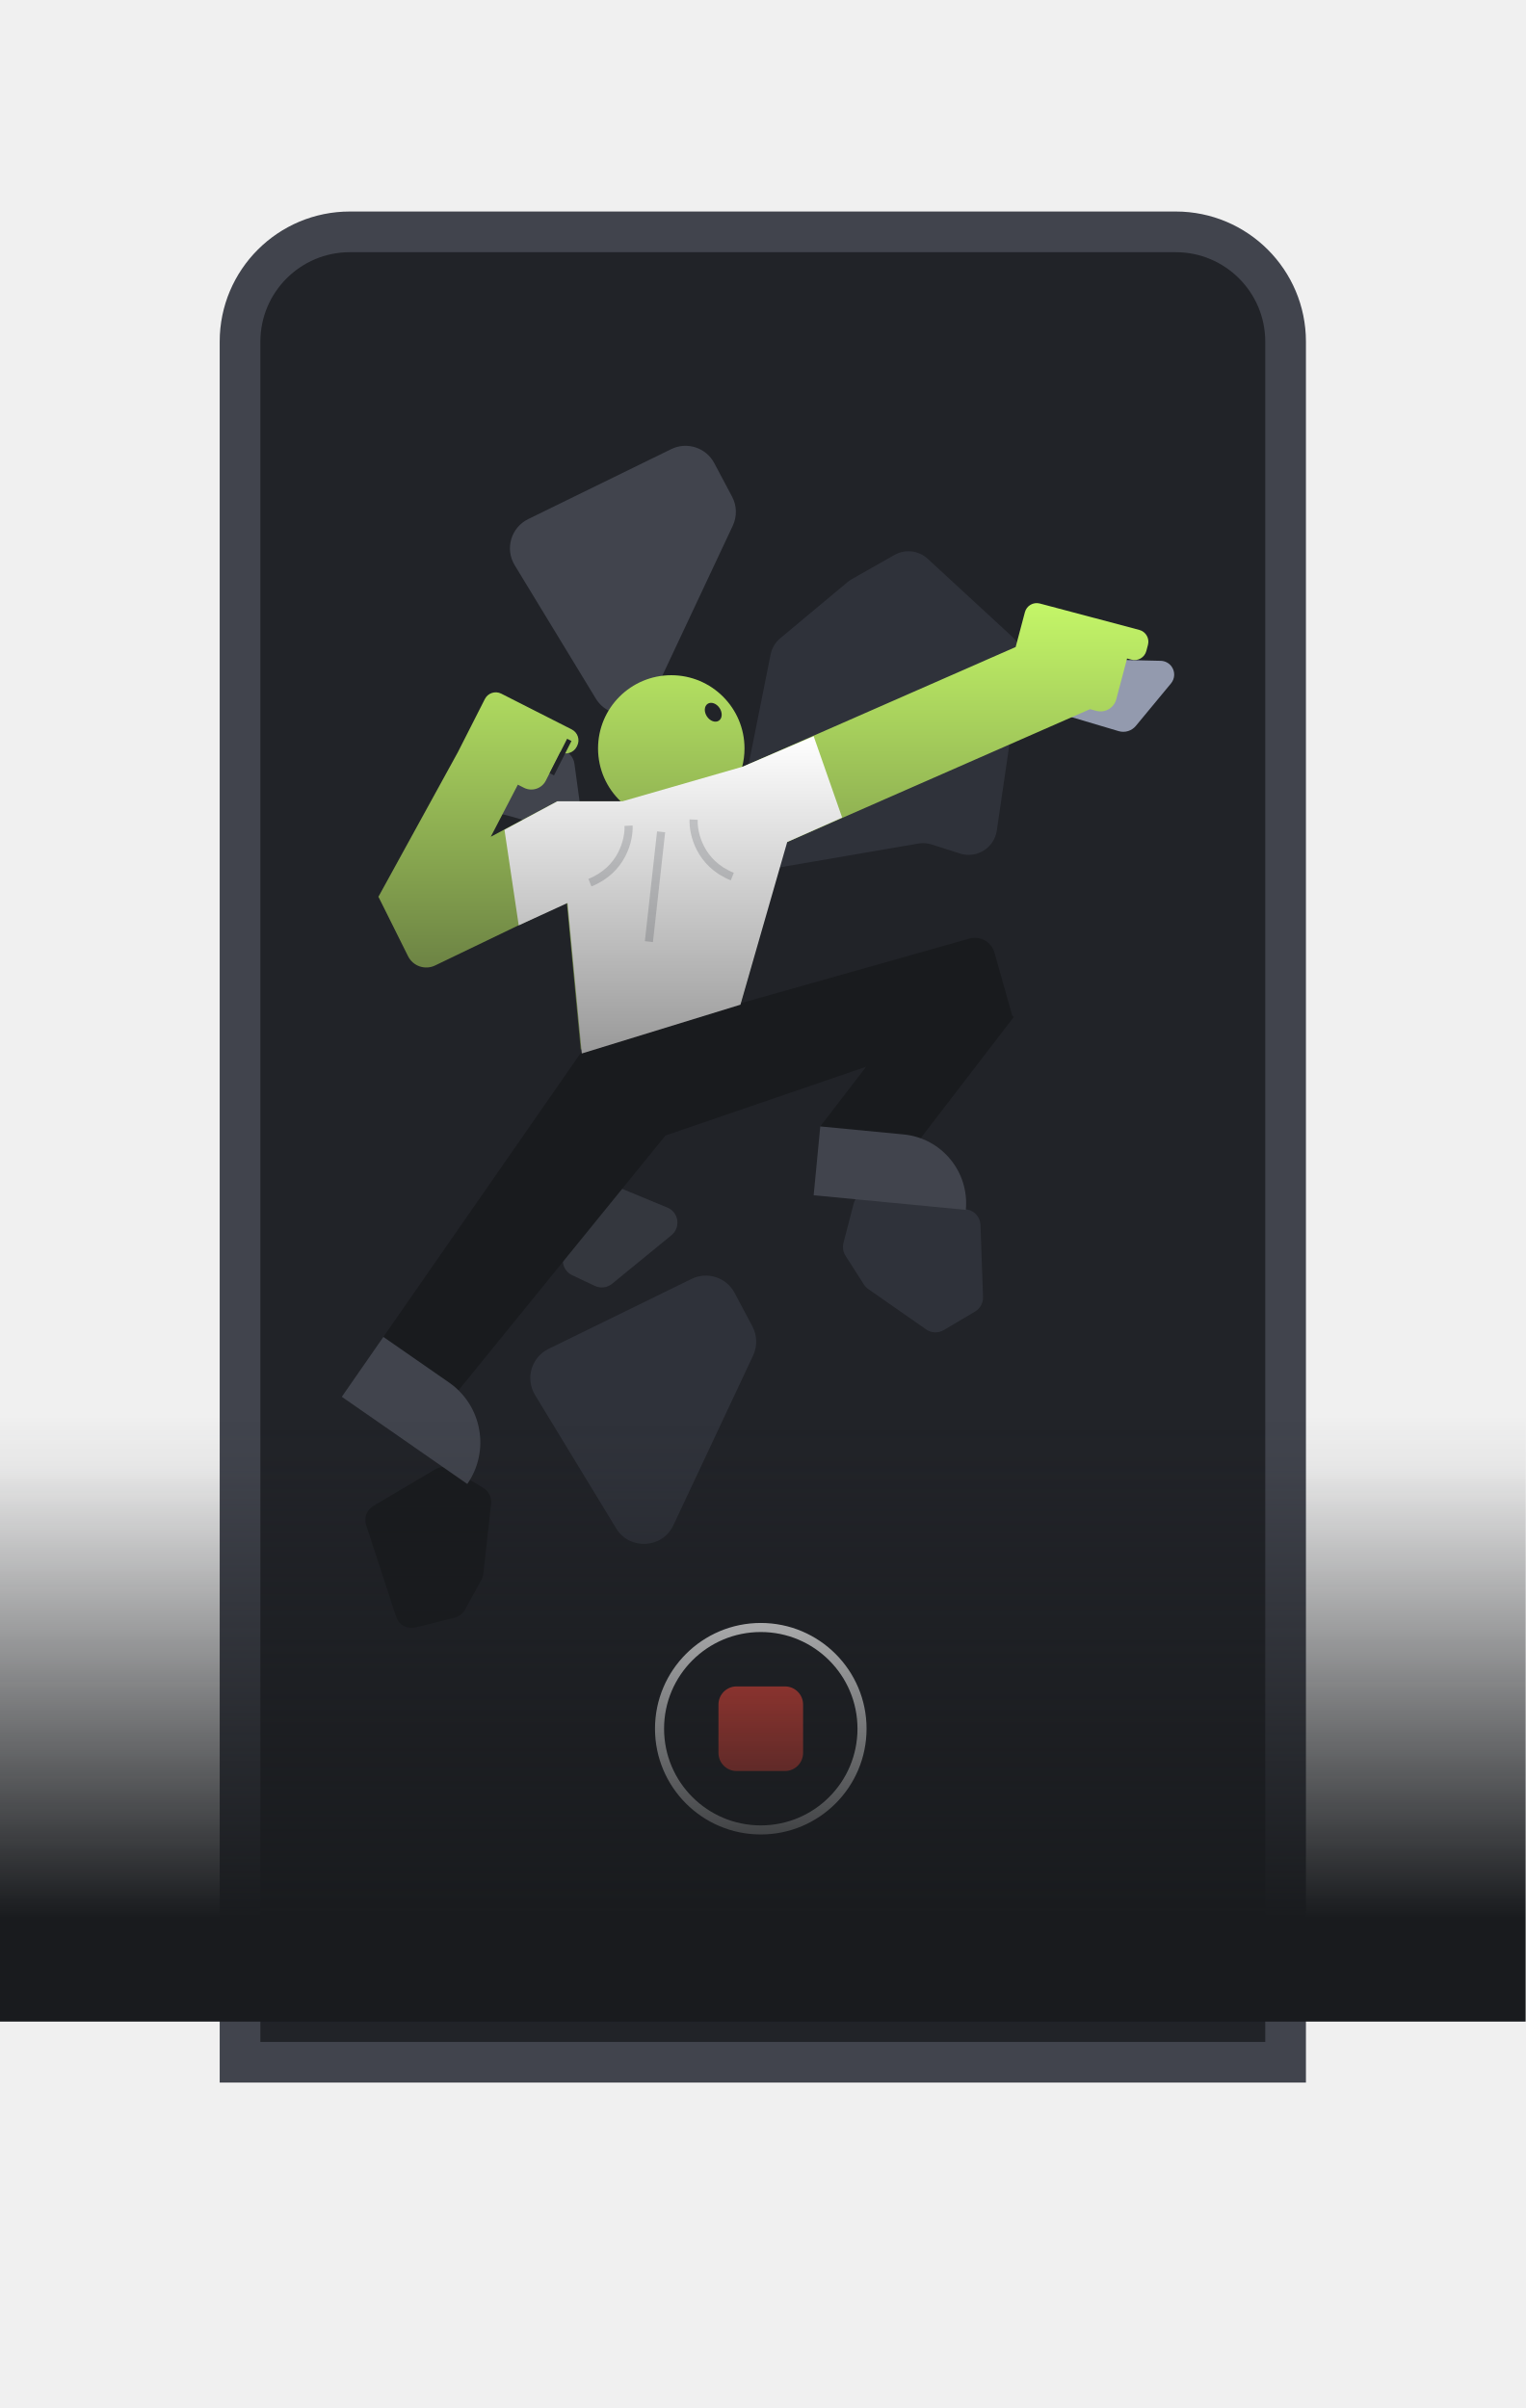
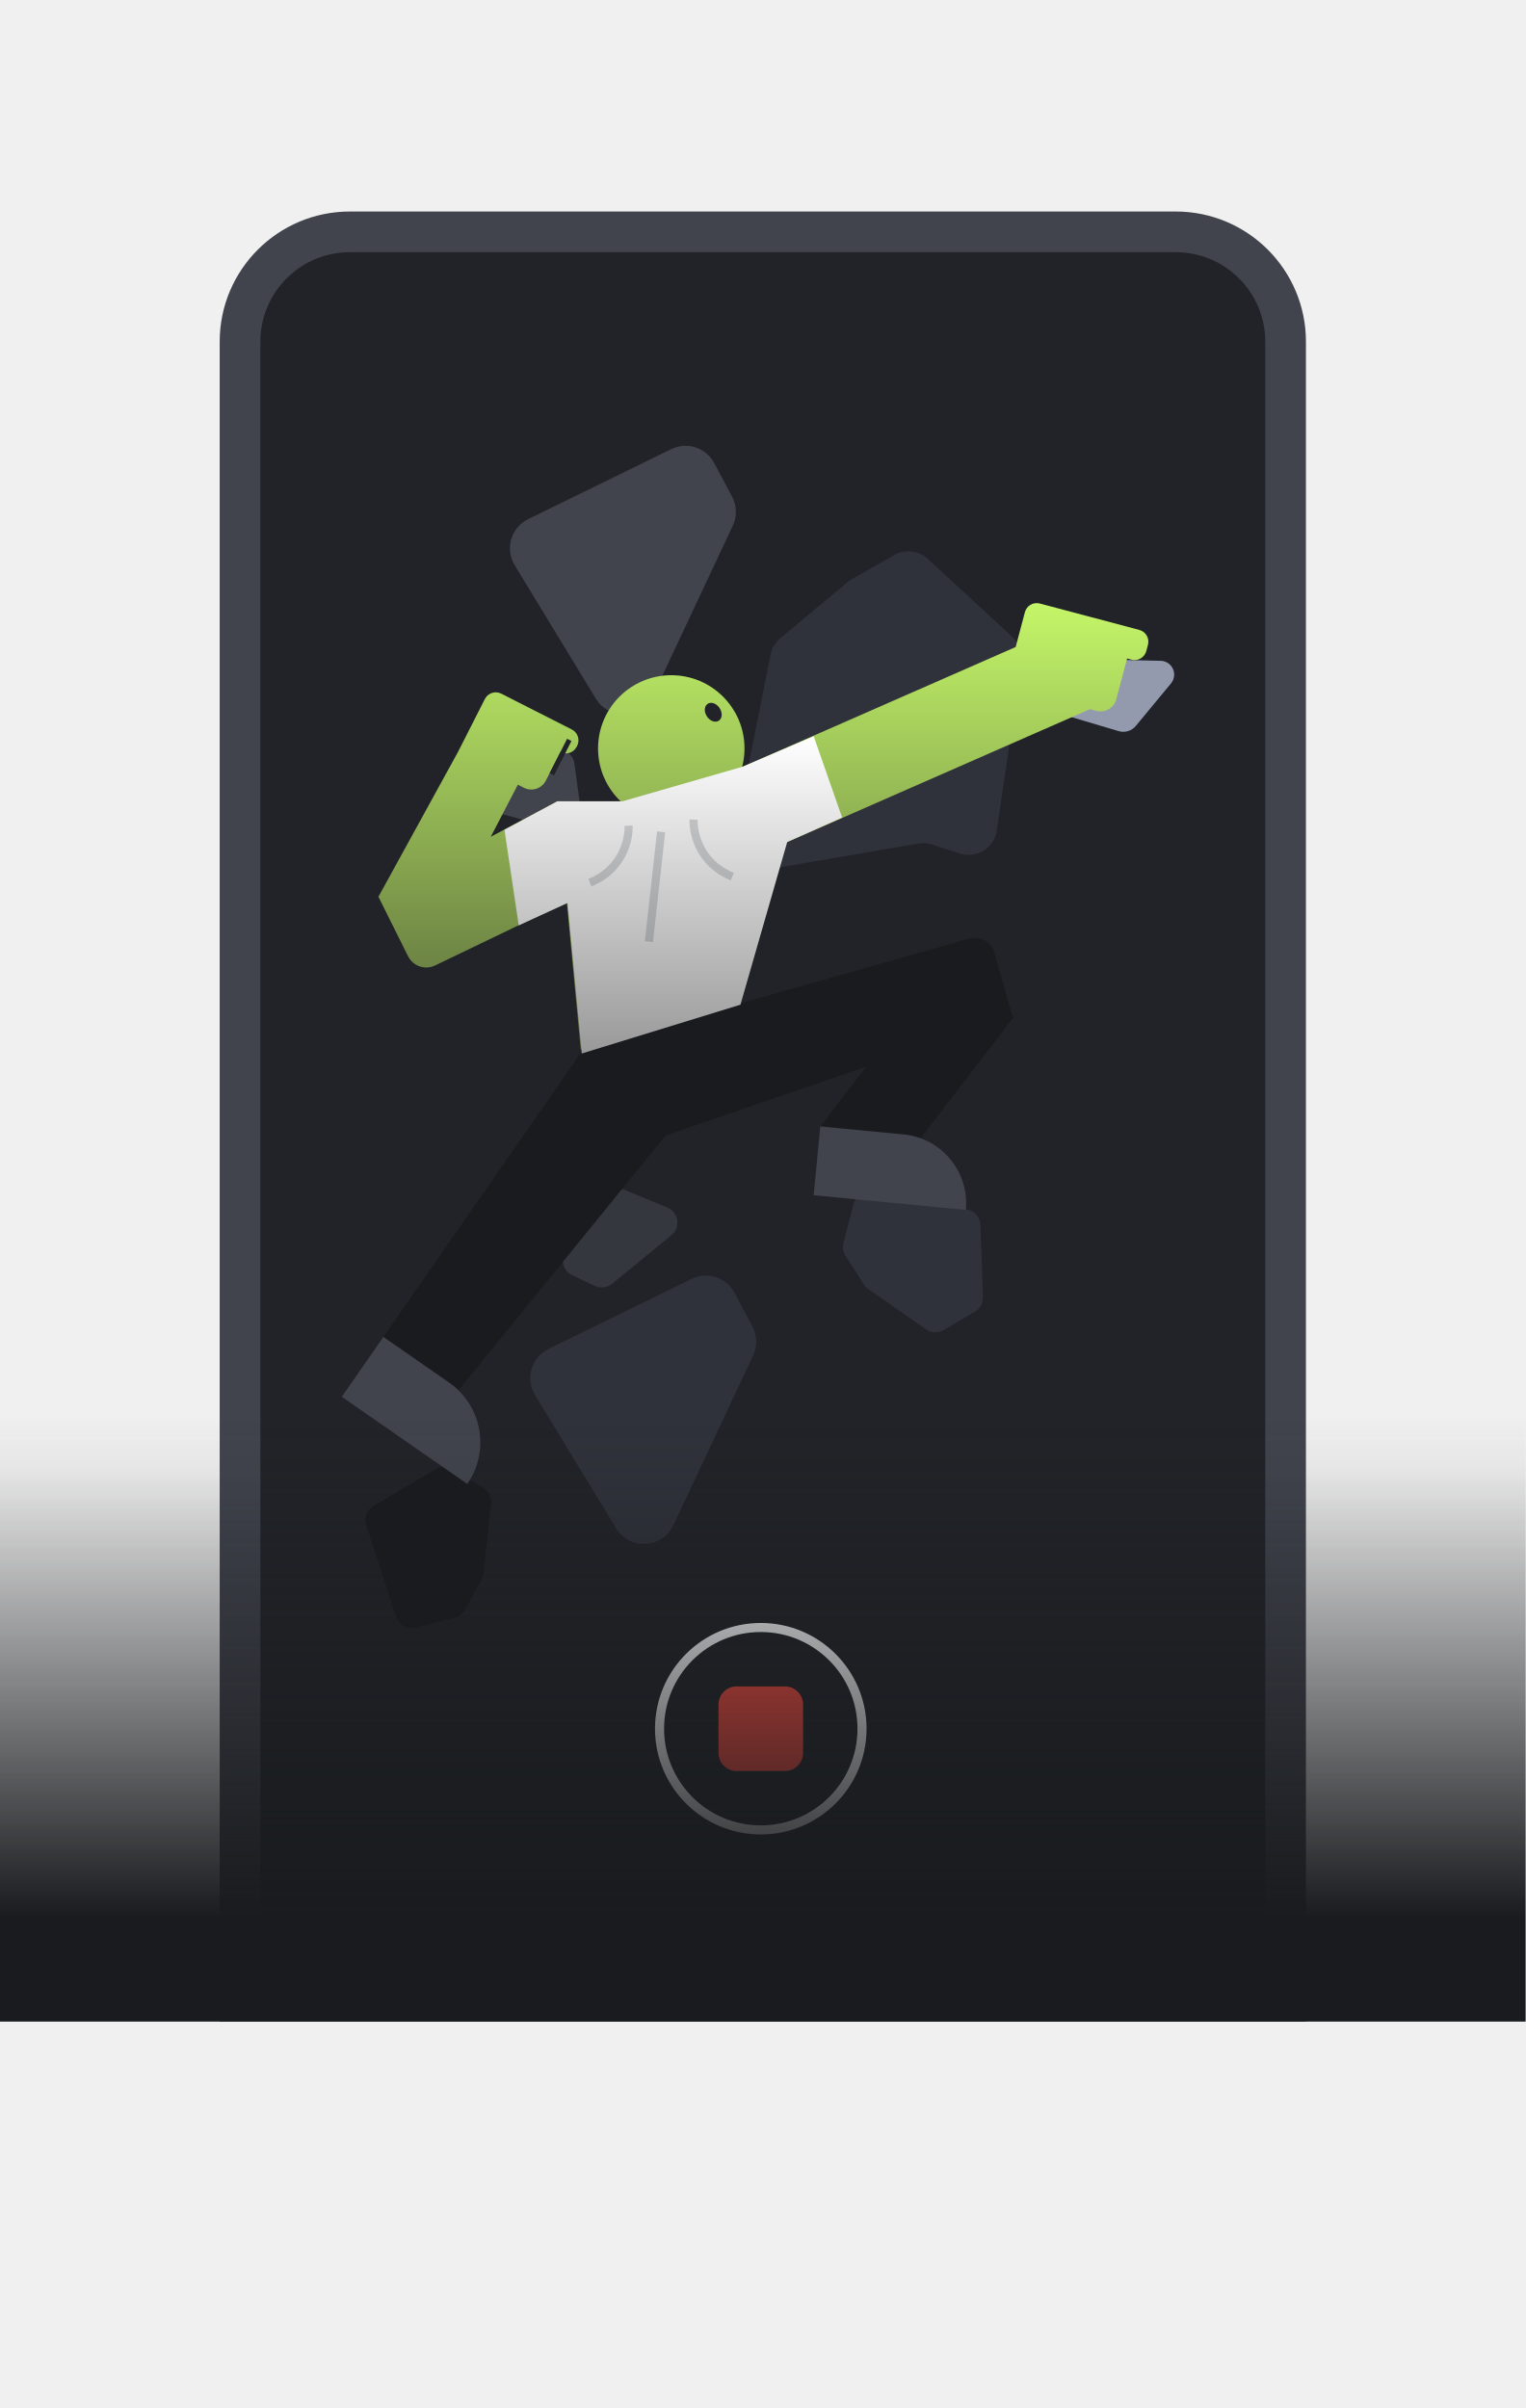
<svg xmlns="http://www.w3.org/2000/svg" width="375" height="592" viewBox="0 0 375 592" fill="none">
-   <path d="M59 84C59 69.088 71.088 57 86 57H289C303.912 57 316 69.088 316 84V507H59V84Z" fill="#212328" stroke="#41444D" stroke-width="10" />
+   <path d="M59 84C59 69.088 71.088 57 86 57H289C303.912 57 316 69.088 316 84V492H59V84Z" fill="#212328" stroke="#41444D" stroke-width="10" />
  <rect x="162.114" y="400.114" width="49.771" height="49.771" rx="24.886" stroke="white" stroke-width="2.229" />
  <rect x="176.6" y="414.6" width="20.8" height="20.8" rx="4.457" fill="#FF4C3F" />
  <path d="M114.289 395.743C113.753 396.719 112.833 397.427 111.753 397.696L102.129 400.098C100.093 400.606 98.01 399.454 97.358 397.459L89.996 374.921C89.414 373.138 90.148 371.191 91.762 370.236L107.02 361.209C108.28 360.464 109.846 360.466 111.104 361.215L118.788 365.793C120.135 366.595 120.889 368.111 120.717 369.67L118.808 386.896C118.75 387.418 118.59 387.923 118.337 388.383L114.289 395.743Z" fill="#191B1E" />
  <path d="M207.827 308.723C207.227 307.784 207.045 306.639 207.325 305.561L209.819 295.96C210.347 293.929 212.355 292.651 214.419 293.033L237.733 297.349C239.576 297.69 240.936 299.267 241.002 301.14L241.631 318.858C241.683 320.321 240.932 321.695 239.672 322.441L231.977 327C230.628 327.799 228.936 327.736 227.65 326.839L213.435 316.923C213.004 316.622 212.637 316.24 212.354 315.798L207.827 308.723Z" fill="#2F323A" />
  <path d="M118.286 199.179L119.284 199.343C125.207 200.32 130.962 202.125 136.382 204.706L137.319 205.152C140.19 206.519 143.432 204.151 143.002 201L141.196 187.748C140.969 186.082 139.723 184.735 138.079 184.379L130.164 182.666C128.96 182.405 127.703 182.714 126.756 183.503L116.376 192.16C113.746 194.353 114.908 198.621 118.286 199.179Z" fill="#41444D" />
  <path d="M285.306 162.461L267.623 162.06C266.03 162.023 264.568 162.936 263.9 164.382L260.936 170.806C259.915 173.018 261.092 175.622 263.428 176.316L274.965 179.746C276.502 180.203 278.164 179.698 279.186 178.462L287.838 168.008C288.818 166.824 288.878 165.129 287.985 163.879C287.365 163.011 286.372 162.486 285.306 162.461Z" fill="#939AAE" />
  <path d="M248.89 156.616C250.589 158.183 251.405 160.487 251.071 162.774L245.016 204.18C244.391 208.457 240.076 211.151 235.959 209.835L229.028 207.62C227.957 207.278 226.82 207.198 225.712 207.389L188.549 213.774C183.707 214.606 179.536 210.321 180.499 205.503L189.412 160.911C189.725 159.344 190.565 157.932 191.791 156.908L208.352 143.089C208.674 142.821 209.018 142.582 209.383 142.375L219.84 136.442C222.487 134.94 225.802 135.321 228.04 137.385L248.89 156.616Z" fill="#2F323A" />
  <path d="M164.982 110.418C168.858 108.521 173.539 110.04 175.563 113.85L179.942 122.092C181.124 124.316 181.189 126.967 180.118 129.246L160.518 170.978C157.806 176.753 149.756 177.185 146.442 171.733L126.513 138.96C124.067 134.939 125.605 129.686 129.832 127.618L164.982 110.418Z" fill="#41444D" />
  <path d="M169.982 314.418C173.858 312.521 178.539 314.04 180.563 317.85L184.942 326.092C186.124 328.316 186.189 330.967 185.118 333.246L165.518 374.978C162.806 380.753 154.756 381.185 151.442 375.733L131.513 342.96C129.067 338.939 130.605 333.686 134.832 331.618L169.982 314.418Z" fill="#2F323A" />
  <path opacity="0.6" d="M150.453 315.613C149.259 316.59 147.609 316.794 146.213 316.135L140.639 313.506C139.21 312.832 138.311 311.379 138.347 309.799L138.741 292.301C138.804 289.49 141.671 287.62 144.269 288.695L164.042 296.878C166.837 298.035 167.387 301.754 165.046 303.67L150.453 315.613Z" fill="#41444D" />
-   <path fill-rule="evenodd" clip-rule="evenodd" d="M251.921 150.505C252.345 148.904 253.988 147.95 255.589 148.374L278.976 154.575L278.975 154.581L280.041 154.863C281.642 155.288 282.597 156.93 282.172 158.532L281.771 160.044C281.346 161.646 279.704 162.6 278.102 162.175L277.036 161.893L274.377 171.921C273.811 174.057 271.621 175.329 269.486 174.763L267.924 174.349L193.133 207.177L178.816 258H142.728L139.326 221.769L106.945 237.36C104.48 238.547 101.52 237.533 100.3 235.084L93.056 220.54L93 220.5L93.019 220.466L93 220.429L93.055 220.399L112.5 185L112.503 185.001L119.181 171.849C119.931 170.372 121.737 169.782 123.214 170.532L140.552 179.335L140.55 179.339C142.024 180.091 142.612 181.895 141.862 183.371L141.753 183.586C141.004 185.062 139.201 185.652 137.724 184.905L134.165 191.915C133.165 193.885 130.757 194.671 128.787 193.67L127.288 192.909L120.636 205.713L137 197H152.55C149.13 193.724 147 189.111 147 184C147 174.059 155.059 166 165 166C174.941 166 183 174.059 183 184C183 185.583 182.796 187.118 182.412 188.581L249.651 159.067L251.921 150.505Z" fill="url(#paint0_linear_1243_15573)" />
+   <path fill-rule="evenodd" clip-rule="evenodd" d="M251.921 150.505C252.345 148.904 253.988 147.95 255.589 148.374L278.976 154.575L278.975 154.581L280.041 154.863C281.642 155.288 282.597 156.93 282.172 158.532L281.771 160.044C281.346 161.646 279.704 162.6 278.102 162.175L277.036 161.893L274.377 171.921C273.811 174.057 271.621 175.329 269.486 174.763L267.924 174.349L193.133 207.177L178.816 258H142.728L139.326 221.769L106.945 237.36C104.48 238.547 101.52 237.533 100.3 235.084L93.056 220.54L93 220.5L93.019 220.466L93 220.429L93.055 220.399L112.5 185L112.503 185.001L119.181 171.849C119.931 170.372 121.737 169.782 123.214 170.532L140.552 179.335L140.55 179.339C142.024 180.091 142.612 181.895 141.862 183.371L141.753 183.586C141.004 185.062 139.201 185.652 137.724 184.905L134.165 191.915C133.165 193.885 130.757 194.671 128.787 193.67L127.288 192.909L120.636 205.713L137 197H152.55C149.13 193.724 147 189.111 147 184C147 174.059 155.059 166 165 166C174.941 166 183 174.059 183 184C183 185.583 182.796 187.118 182.412 188.581L249.651 159.067L251.921 150.505Z" fill="url(#paint0_linear_1243_15571)" />
  <path fill-rule="evenodd" clip-rule="evenodd" d="M143.001 257.691L238.266 230.751C240.923 229.999 243.686 231.544 244.437 234.201L248.82 249.697L249.209 249.996L218.544 289.925L201.622 276.929L212.888 262.259L163.579 279.16L101.521 355.578L84 343.401L143.136 258.311L143.001 257.691Z" fill="#191B1E" />
  <ellipse cx="175.319" cy="175.105" rx="1.866" ry="2.488" transform="rotate(-33.5455 175.319 175.105)" fill="#212328" />
  <path d="M94.228 328.674L110.362 339.878C118.495 345.526 120.509 356.698 114.861 364.831L84.001 343.4L94.228 328.674Z" fill="#41444D" />
  <path d="M201.625 276.93L222.107 278.898C231.45 279.797 238.296 288.099 237.398 297.442L199.999 293.847L201.625 276.93Z" fill="#41444D" />
  <rect x="139.395" y="181.629" width="1.2" height="9.478" transform="rotate(26.92 139.395 181.629)" fill="#212328" />
-   <path d="M137 197H153L182.5 188.5L200 181L207 201L193.5 207L182 247L143 259L139.5 222L127.5 227.5L124 204L137 197Z" fill="url(#paint1_linear_1243_15573)" />
+   <path d="M137 197H153L182.5 188.5L200 181L207 201L193.5 207L182 247L143 259L139.5 222L127.5 227.5L124 204L137 197Z" fill="url(#paint1_linear_1243_15571)" />
  <path opacity="0.2" d="M162.5 204.5L159.5 231.5" stroke="#2F323A" stroke-width="2" />
  <path opacity="0.2" d="M170.499 201.5C170.333 204.833 171.999 212.3 179.999 215.5" stroke="#2F323A" stroke-width="2" />
  <path opacity="0.2" d="M154.501 203C154.667 206.333 153.001 213.8 145.001 217" stroke="#2F323A" stroke-width="2" />
-   <rect y="348" width="375" height="149" fill="url(#paint2_linear_1243_15573)" />
+   <rect y="348" width="375" height="149" fill="url(#paint2_linear_1243_15571)" />
  <defs>
-     <linearGradient id="paint0_linear_1243_15573" x1="187.636" y1="148.273" x2="187.636" y2="289" gradientUnits="userSpaceOnUse">
+     <linearGradient id="paint0_linear_1243_15571" x1="187.636" y1="148.273" x2="187.636" y2="289" gradientUnits="userSpaceOnUse">
      <stop stop-color="#C4F668" />
      <stop offset="1" stop-color="#3B4230" />
    </linearGradient>
-     <linearGradient id="paint1_linear_1243_15573" x1="165.5" y1="181" x2="165.5" y2="259" gradientUnits="userSpaceOnUse">
+     <linearGradient id="paint1_linear_1243_15571" x1="165.5" y1="181" x2="165.5" y2="259" gradientUnits="userSpaceOnUse">
      <stop stop-color="white" />
      <stop offset="1" stop-color="#999999" />
    </linearGradient>
-     <linearGradient id="paint2_linear_1243_15573" x1="187.5" y1="348" x2="187.5" y2="577.708" gradientUnits="userSpaceOnUse">
+     <linearGradient id="paint2_linear_1243_15571" x1="187.5" y1="348" x2="187.5" y2="577.708" gradientUnits="userSpaceOnUse">
      <stop stop-color="#191B1E" stop-opacity="0" />
      <stop offset="0.056" stop-color="#191B1E" stop-opacity="0.047" />
      <stop offset="0.537" stop-color="#191B1E" />
    </linearGradient>
  </defs>
</svg>
